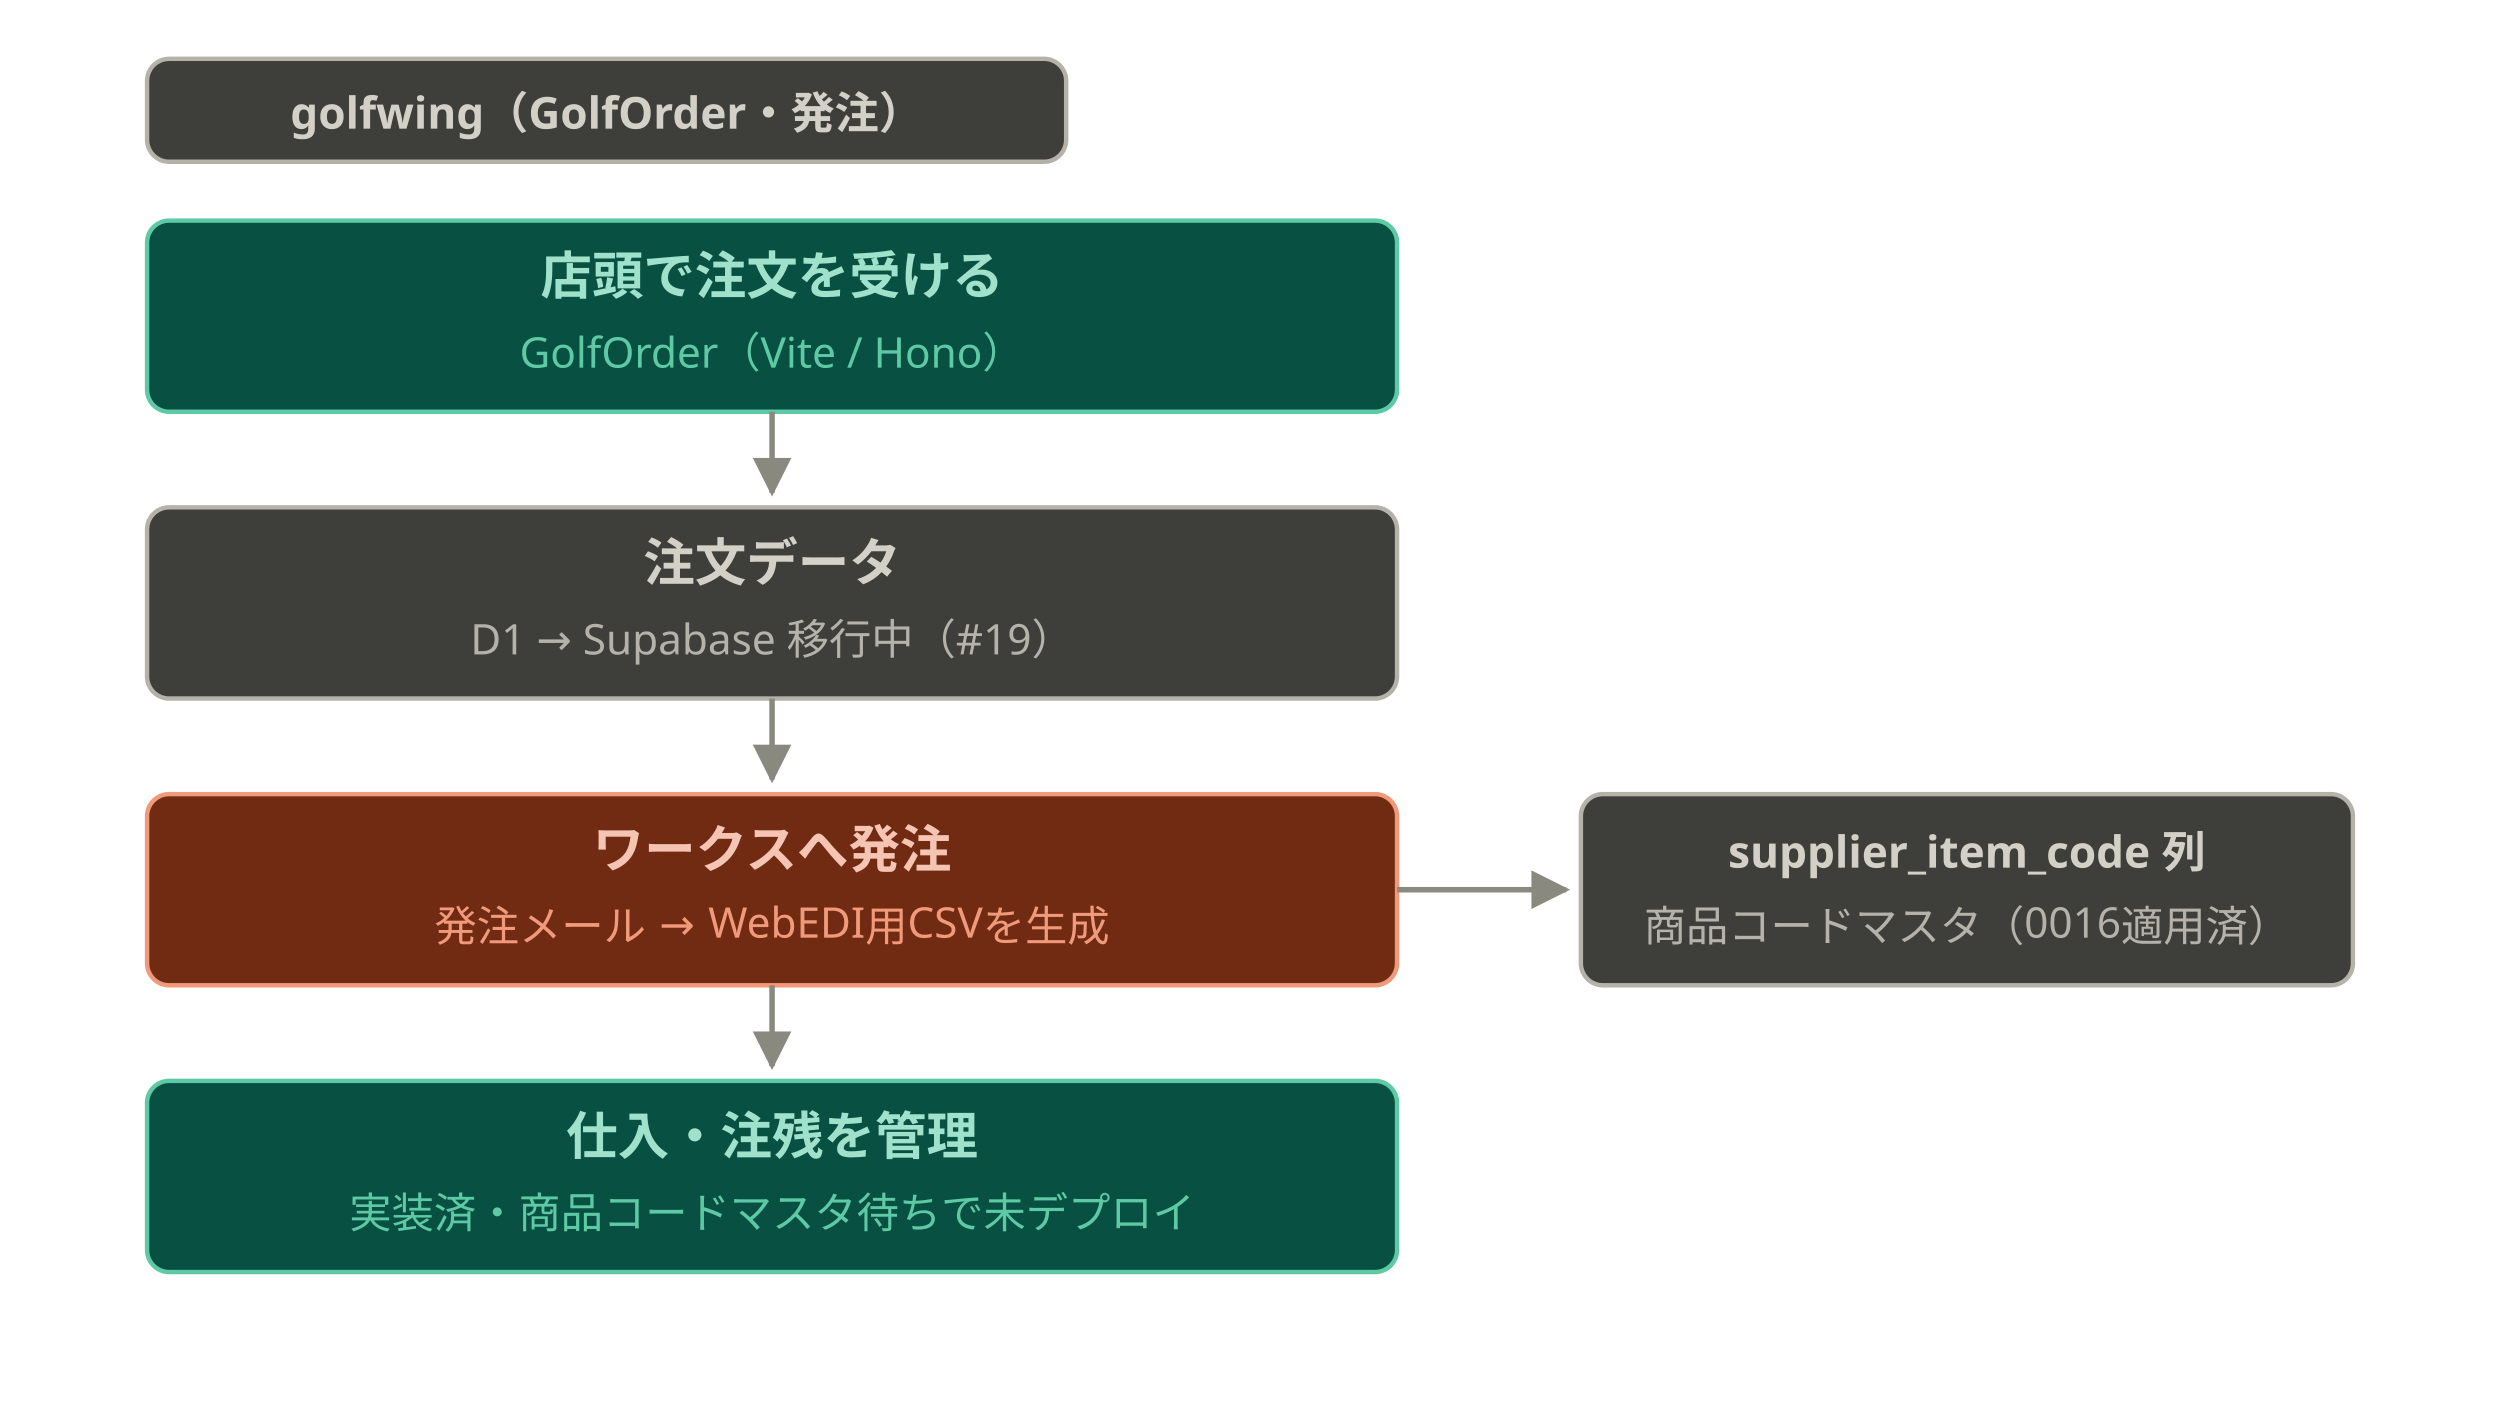
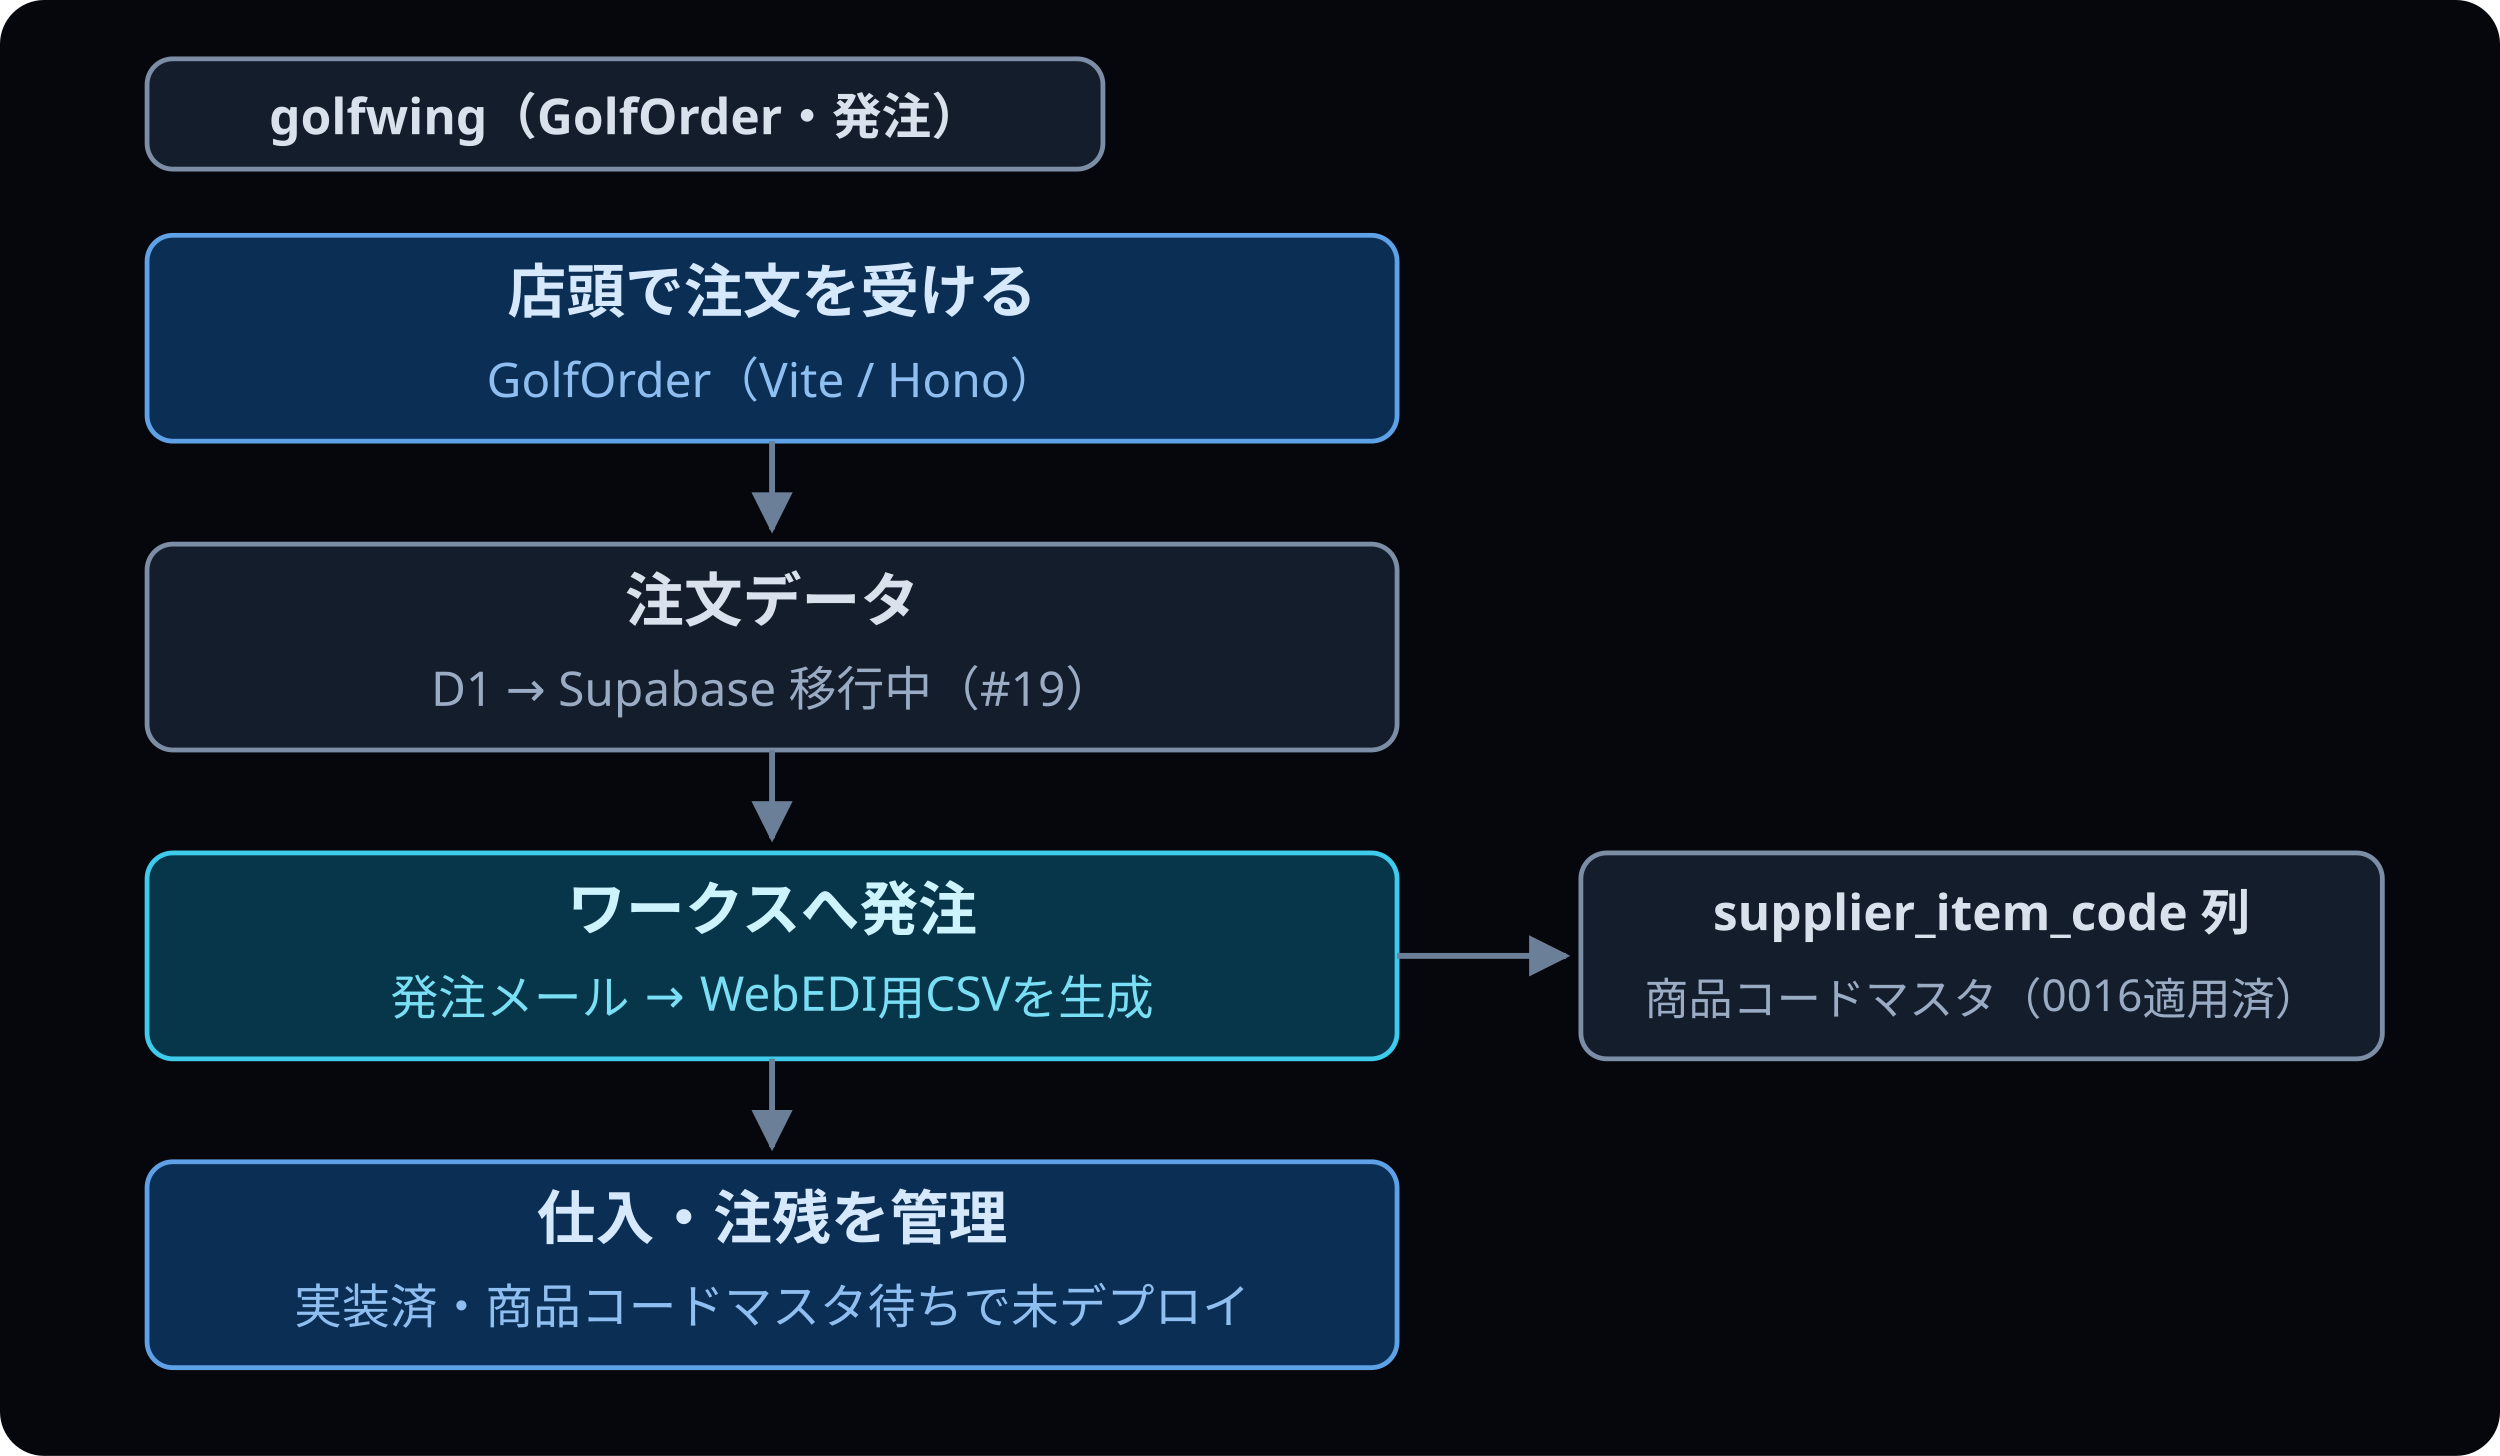
- <svg xmlns="http://www.w3.org/2000/svg" width="100%" viewBox="0 0 680 386" role="img">
+ <svg xmlns="http://www.w3.org/2000/svg" width="100%" viewBox="0 0 680 396" role="img">
  <defs>
    <marker id="ar" viewBox="0 0 10 10" refX="9" refY="5" markerWidth="7" markerHeight="7" orient="auto-start-reverse">
-       <path d="M0 0L10 5L0 10z" fill="#8a897f" />
+       <path d="M0 0L10 5L0 10z" fill="#6b7f99" />
    </marker>
  </defs>
-   <rect x="40" y="16" width="250" height="28" rx="6" fill="#3E3E3B" stroke="#B4B2A9" stroke-width="1.2" />
-   <text x="165" y="35" text-anchor="middle" font-size="12" font-weight="600" fill="#D3D1C7" font-family="ui-sans-serif, system-ui, sans-serif">golfwing（GolfOrder・発注）</text>
-   <rect x="40" y="60" width="340" height="52" rx="6" fill="#085041" stroke="#5DCAA5" stroke-width="1.2" />
-   <text x="210" y="80" text-anchor="middle" font-size="14" font-weight="600" fill="#9FE1CB" font-family="ui-sans-serif, system-ui, sans-serif">店頭で注文を受ける</text>
-   <text x="210" y="100" text-anchor="middle" font-size="11.5" fill="#5DCAA5" font-family="ui-sans-serif, system-ui, sans-serif">GolfOrder（Vite / Hono）</text>
-   <line x1="210" y1="112" x2="210" y2="134" stroke="#8a897f" stroke-width="1.5" marker-end="url(#ar)" />
-   <rect x="40" y="138" width="340" height="52" rx="6" fill="#3E3E3B" stroke="#B4B2A9" stroke-width="1.2" />
-   <text x="210" y="158" text-anchor="middle" font-size="14" font-weight="600" fill="#D3D1C7" font-family="ui-sans-serif, system-ui, sans-serif">注文データ</text>
-   <text x="210" y="178" text-anchor="middle" font-size="11.5" fill="#B4B2A9" font-family="ui-sans-serif, system-ui, sans-serif">D1 → Supabase 移行中（#19）</text>
-   <line x1="210" y1="190" x2="210" y2="212" stroke="#8a897f" stroke-width="1.5" marker-end="url(#ar)" />
-   <rect x="40" y="216" width="340" height="52" rx="6" fill="#712B13" stroke="#F0997B" stroke-width="1.2" />
-   <text x="210" y="236" text-anchor="middle" font-size="14" font-weight="600" fill="#F5C4B3" font-family="ui-sans-serif, system-ui, sans-serif">ワークスへ発注</text>
-   <text x="210" y="256" text-anchor="middle" font-size="11.5" fill="#F0997B" font-family="ui-sans-serif, system-ui, sans-serif">発注メール → WebEDI用CSVを生成</text>
-   <line x1="210" y1="268" x2="210" y2="290" stroke="#8a897f" stroke-width="1.5" marker-end="url(#ar)" />
-   <rect x="40" y="294" width="340" height="52" rx="6" fill="#085041" stroke="#5DCAA5" stroke-width="1.2" />
-   <text x="210" y="314" text-anchor="middle" font-size="14" font-weight="600" fill="#9FE1CB" font-family="ui-sans-serif, system-ui, sans-serif">仕入・注残を管理</text>
-   <text x="210" y="334" text-anchor="middle" font-size="11.5" fill="#5DCAA5" font-family="ui-sans-serif, system-ui, sans-serif">実装済・商品コードマスタ待ちで未デプロイ</text>
-   <rect x="430" y="216" width="210" height="52" rx="6" fill="#3E3E3B" stroke="#B4B2A9" stroke-width="1.2" />
-   <text x="535" y="236" text-anchor="middle" font-size="12" font-weight="600" fill="#D3D1C7" font-family="ui-sans-serif, system-ui, sans-serif">supplier_item_code 列</text>
-   <text x="535" y="256" text-anchor="middle" font-size="11.5" fill="#B4B2A9" font-family="ui-sans-serif, system-ui, sans-serif">商品コードマスタ（0016適用済）</text>
-   <line x1="380" y1="242" x2="426" y2="242" stroke="#8a897f" stroke-width="1.5" marker-end="url(#ar)" />
+   <rect x="0" y="0" width="680" height="396" rx="12" fill="#05070d" />
+   <rect x="40" y="16" width="260" height="30" rx="7" fill="#141D2B" stroke="#7C8DA6" stroke-width="1.3" />
+   <text x="170" y="36.5" text-anchor="middle" font-size="13.5" font-weight="600" fill="#D9E1EC" font-family="ui-sans-serif, system-ui, sans-serif">golfwing（GolfOrder・発注）</text>
+   <rect x="40" y="64" width="340" height="56" rx="7" fill="#0B2E55" stroke="#5EA1E6" stroke-width="1.3" />
+   <text x="210" y="85" text-anchor="middle" font-size="16" font-weight="600" fill="#D6E8FB" font-family="ui-sans-serif, system-ui, sans-serif">店頭で注文を受ける</text>
+   <text x="210" y="108" text-anchor="middle" font-size="13" fill="#8FBFF0" font-family="ui-sans-serif, system-ui, sans-serif">GolfOrder（Vite / Hono）</text>
+   <line x1="210" y1="120" x2="210" y2="144" stroke="#6b7f99" stroke-width="1.6" marker-end="url(#ar)" />
+   <rect x="40" y="148" width="340" height="56" rx="7" fill="#141D2B" stroke="#7C8DA6" stroke-width="1.3" />
+   <text x="210" y="169" text-anchor="middle" font-size="16" font-weight="600" fill="#D9E1EC" font-family="ui-sans-serif, system-ui, sans-serif">注文データ</text>
+   <text x="210" y="192" text-anchor="middle" font-size="13" fill="#9AABC4" font-family="ui-sans-serif, system-ui, sans-serif">D1 → Supabase 移行中（#19）</text>
+   <line x1="210" y1="204" x2="210" y2="228" stroke="#6b7f99" stroke-width="1.6" marker-end="url(#ar)" />
+   <rect x="40" y="232" width="340" height="56" rx="7" fill="#07364A" stroke="#3ECBEC" stroke-width="1.3" />
+   <text x="210" y="253" text-anchor="middle" font-size="16" font-weight="600" fill="#CDF3FC" font-family="ui-sans-serif, system-ui, sans-serif">ワークスへ発注</text>
+   <text x="210" y="276" text-anchor="middle" font-size="13" fill="#7ADFF5" font-family="ui-sans-serif, system-ui, sans-serif">発注メール → WebEDI用CSVを生成</text>
+   <line x1="210" y1="288" x2="210" y2="312" stroke="#6b7f99" stroke-width="1.6" marker-end="url(#ar)" />
+   <rect x="40" y="316" width="340" height="56" rx="7" fill="#0B2E55" stroke="#5EA1E6" stroke-width="1.3" />
+   <text x="210" y="337" text-anchor="middle" font-size="16" font-weight="600" fill="#D6E8FB" font-family="ui-sans-serif, system-ui, sans-serif">仕入・注残を管理</text>
+   <text x="210" y="360" text-anchor="middle" font-size="13" fill="#8FBFF0" font-family="ui-sans-serif, system-ui, sans-serif">実装済・商品コードマスタ待ちで未デプロイ</text>
+   <rect x="430" y="232" width="218" height="56" rx="7" fill="#141D2B" stroke="#7C8DA6" stroke-width="1.3" />
+   <text x="539" y="253" text-anchor="middle" font-size="13.5" font-weight="600" fill="#D9E1EC" font-family="ui-sans-serif, system-ui, sans-serif">supplier_item_code 列</text>
+   <text x="539" y="276" text-anchor="middle" font-size="12" fill="#9AABC4" font-family="ui-sans-serif, system-ui, sans-serif">商品コードマスタ（0016適用済）</text>
+   <line x1="380" y1="260" x2="426" y2="260" stroke="#6b7f99" stroke-width="1.6" marker-end="url(#ar)" />
</svg>
